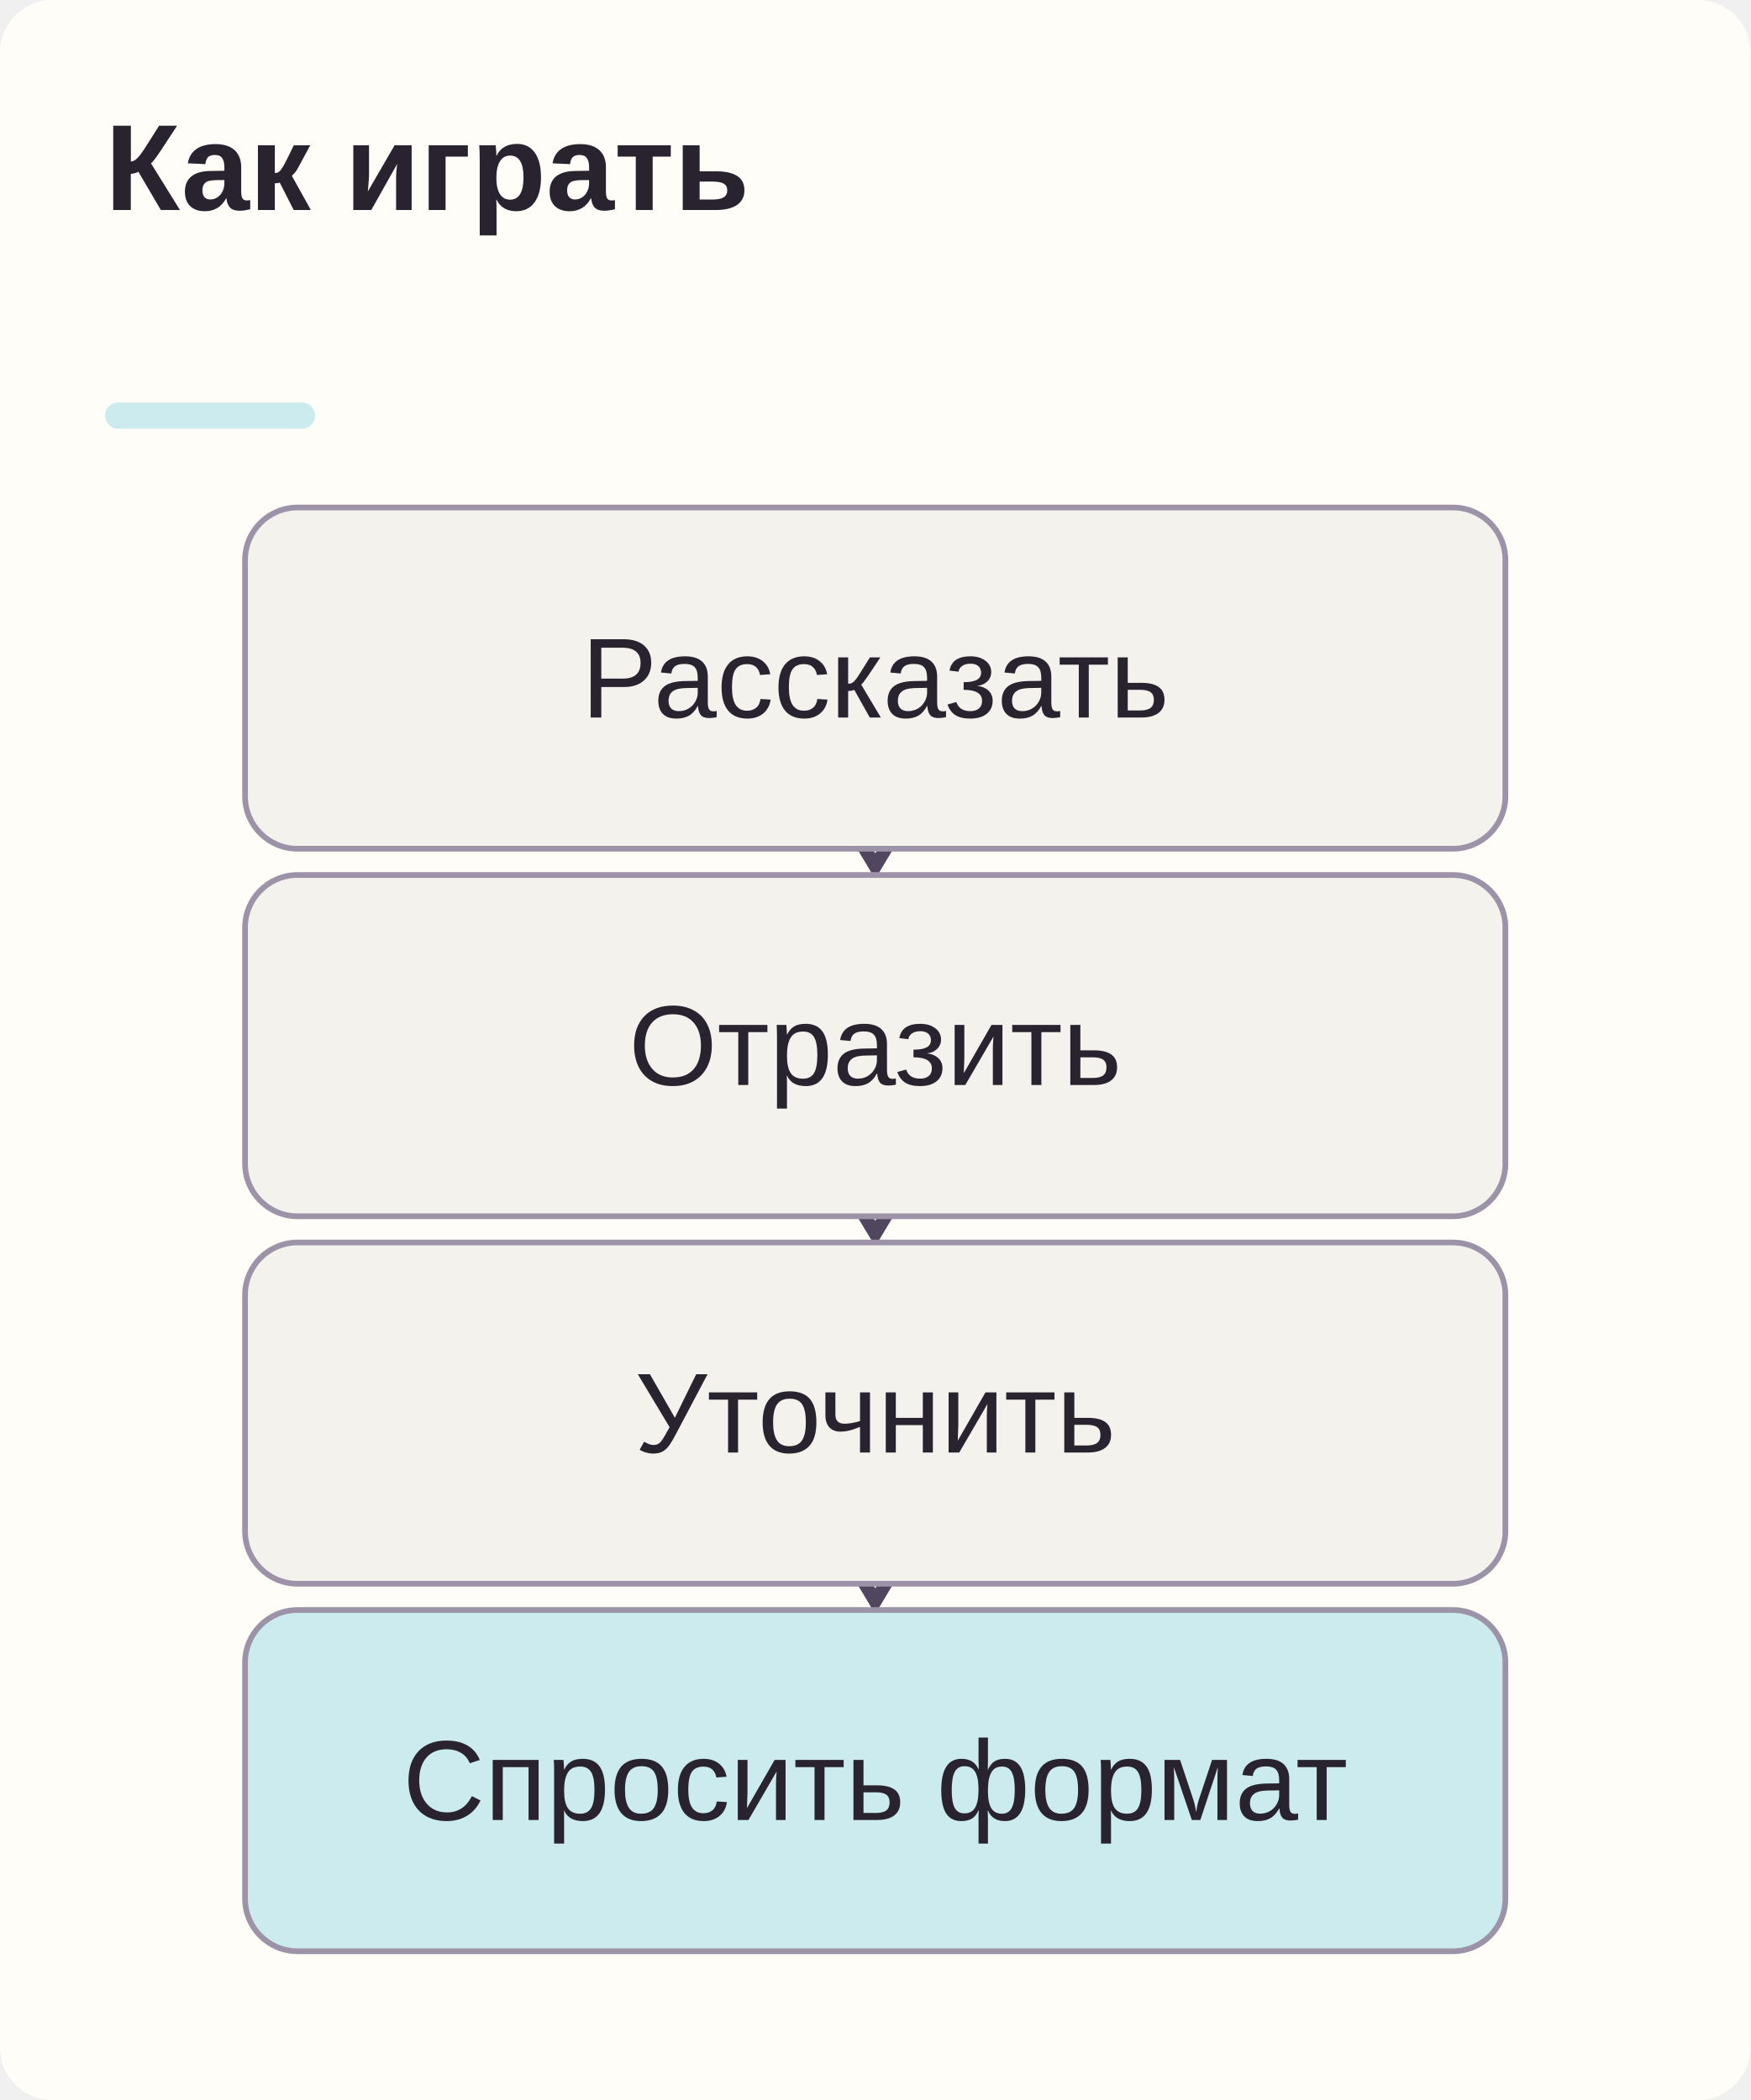
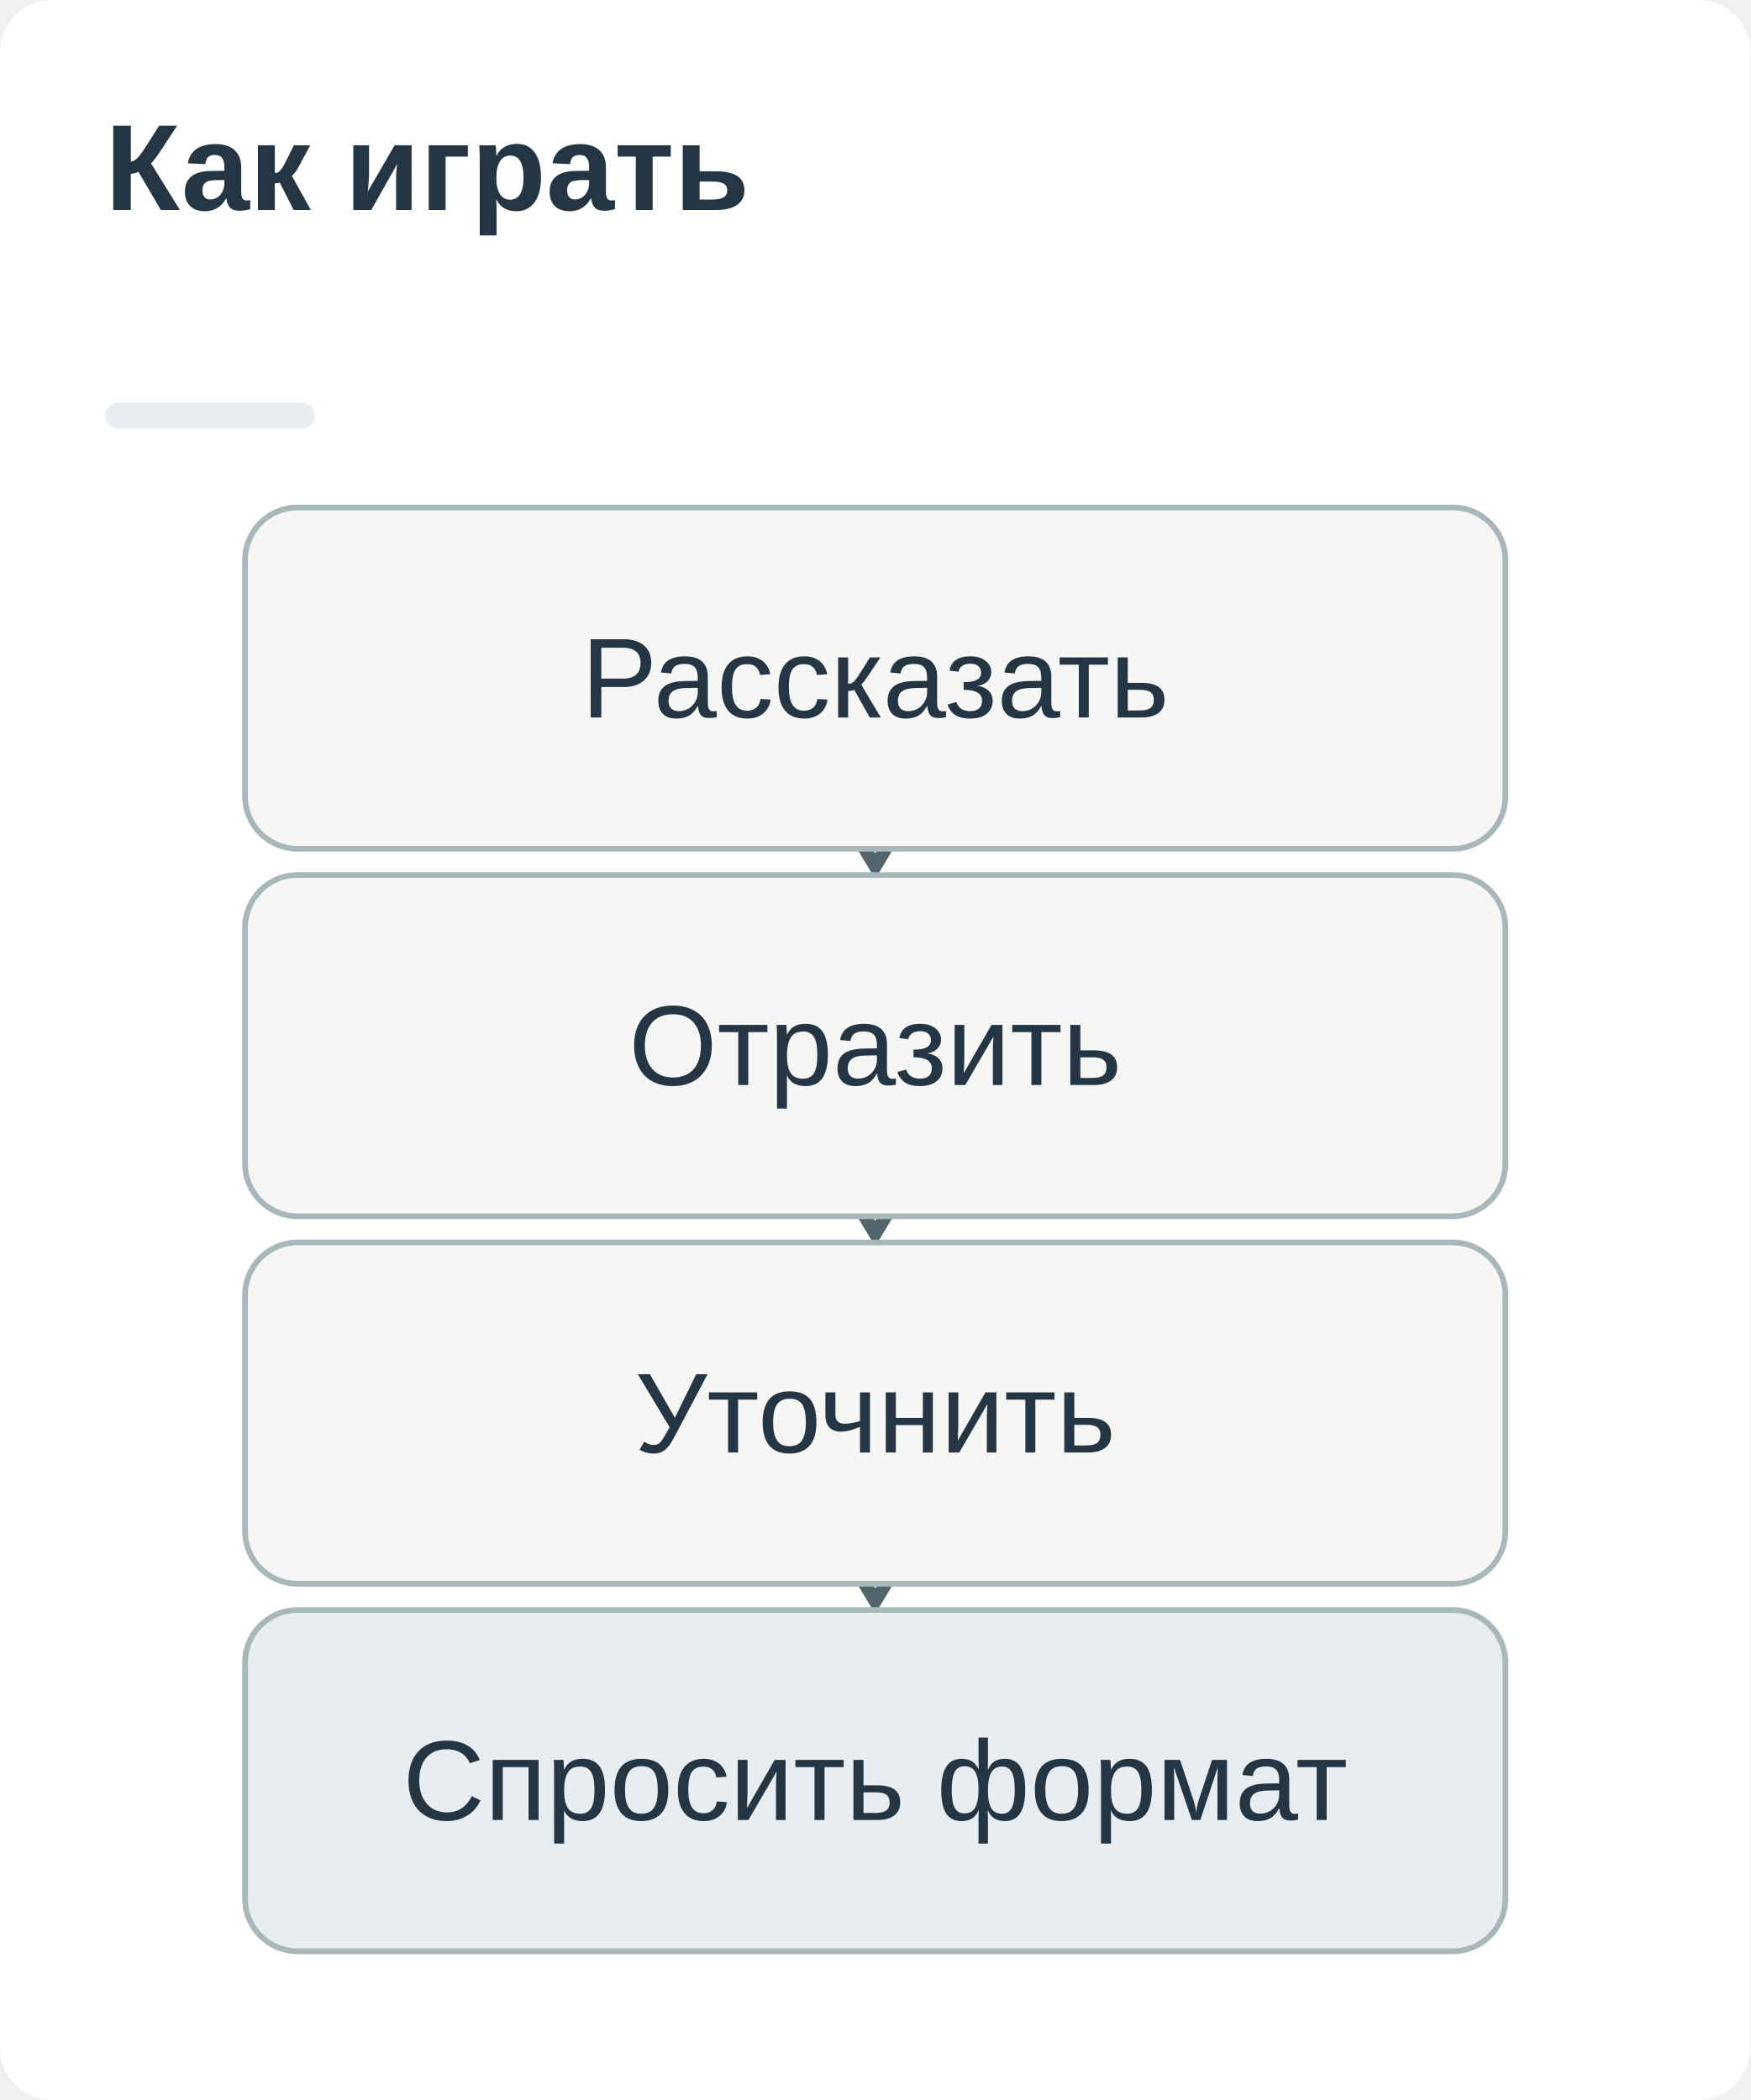
<svg xmlns="http://www.w3.org/2000/svg" viewBox="0 0 400 480" width="400" height="480" role="img" aria-labelledby="title desc">
  <defs>
    <marker id="arrow" markerWidth="8" markerHeight="8" refX="6" refY="4" orient="auto">
-       <path d="M1 1 L6 4 L1 7" fill="none" stroke="#51465f" stroke-width="1.5" />
+       <path d="M1 1 L6 4 L1 7" fill="none" stroke="#52656c" stroke-width="1.5" />
    </marker>
  </defs>
-   <rect width="400" height="480" rx="12" fill="#fffdf8" />
-   <rect x="24" y="92" width="48" height="6" rx="3" fill="#ccebef" />
-   <g font-family="Arial, sans-serif" fill="#28232f">
+   <rect width="400" height="480" rx="12" fill="#ffffff" />
+   <rect x="24" y="92" width="48" height="6" rx="3" fill="#e7edf0" />
+   <g font-family="Arial, sans-serif" fill="#243643">
    <text x="24" y="48" font-size="28" font-weight="700">Как играть</text>
-     <line x1="200" y1="195" x2="200" y2="198" stroke="#51465f" stroke-width="2" marker-end="url(#arrow)" />
-     <line x1="200" y1="279" x2="200" y2="282" stroke="#51465f" stroke-width="2" marker-end="url(#arrow)" />
-     <line x1="200" y1="363" x2="200" y2="366" stroke="#51465f" stroke-width="2" marker-end="url(#arrow)" />
-     <rect x="56" y="116" width="288" height="78" rx="12" fill="#f4f2ed" stroke="#9d93a8" stroke-width="1.3" />
+     <line x1="200" y1="195" x2="200" y2="198" stroke="#52656c" stroke-width="2" marker-end="url(#arrow)" />
+     <line x1="200" y1="279" x2="200" y2="282" stroke="#52656c" stroke-width="2" marker-end="url(#arrow)" />
+     <line x1="200" y1="363" x2="200" y2="366" stroke="#52656c" stroke-width="2" marker-end="url(#arrow)" />
+     <rect x="56" y="116" width="288" height="78" rx="12" fill="#f6f7f5" stroke="#a8b7b9" stroke-width="1.3" />
    <text x="200" y="164" text-anchor="middle" font-size="26">Рассказать</text>
-     <rect x="56" y="200" width="288" height="78" rx="12" fill="#f4f2ed" stroke="#9d93a8" stroke-width="1.3" />
+     <rect x="56" y="200" width="288" height="78" rx="12" fill="#f6f7f5" stroke="#a8b7b9" stroke-width="1.3" />
    <text x="200" y="248" text-anchor="middle" font-size="26">Отразить</text>
-     <rect x="56" y="284" width="288" height="78" rx="12" fill="#f4f2ed" stroke="#9d93a8" stroke-width="1.3" />
+     <rect x="56" y="284" width="288" height="78" rx="12" fill="#f6f7f5" stroke="#a8b7b9" stroke-width="1.3" />
    <text x="200" y="332" text-anchor="middle" font-size="26">Уточнить</text>
-     <rect x="56" y="368" width="288" height="78" rx="12" fill="#ccebef" stroke="#9d93a8" stroke-width="1.3" />
+     <rect x="56" y="368" width="288" height="78" rx="12" fill="#e7edf0" stroke="#a8b7b9" stroke-width="1.3" />
    <text x="200" y="416" text-anchor="middle" font-size="26">Спросить формат</text>
  </g>
</svg>
